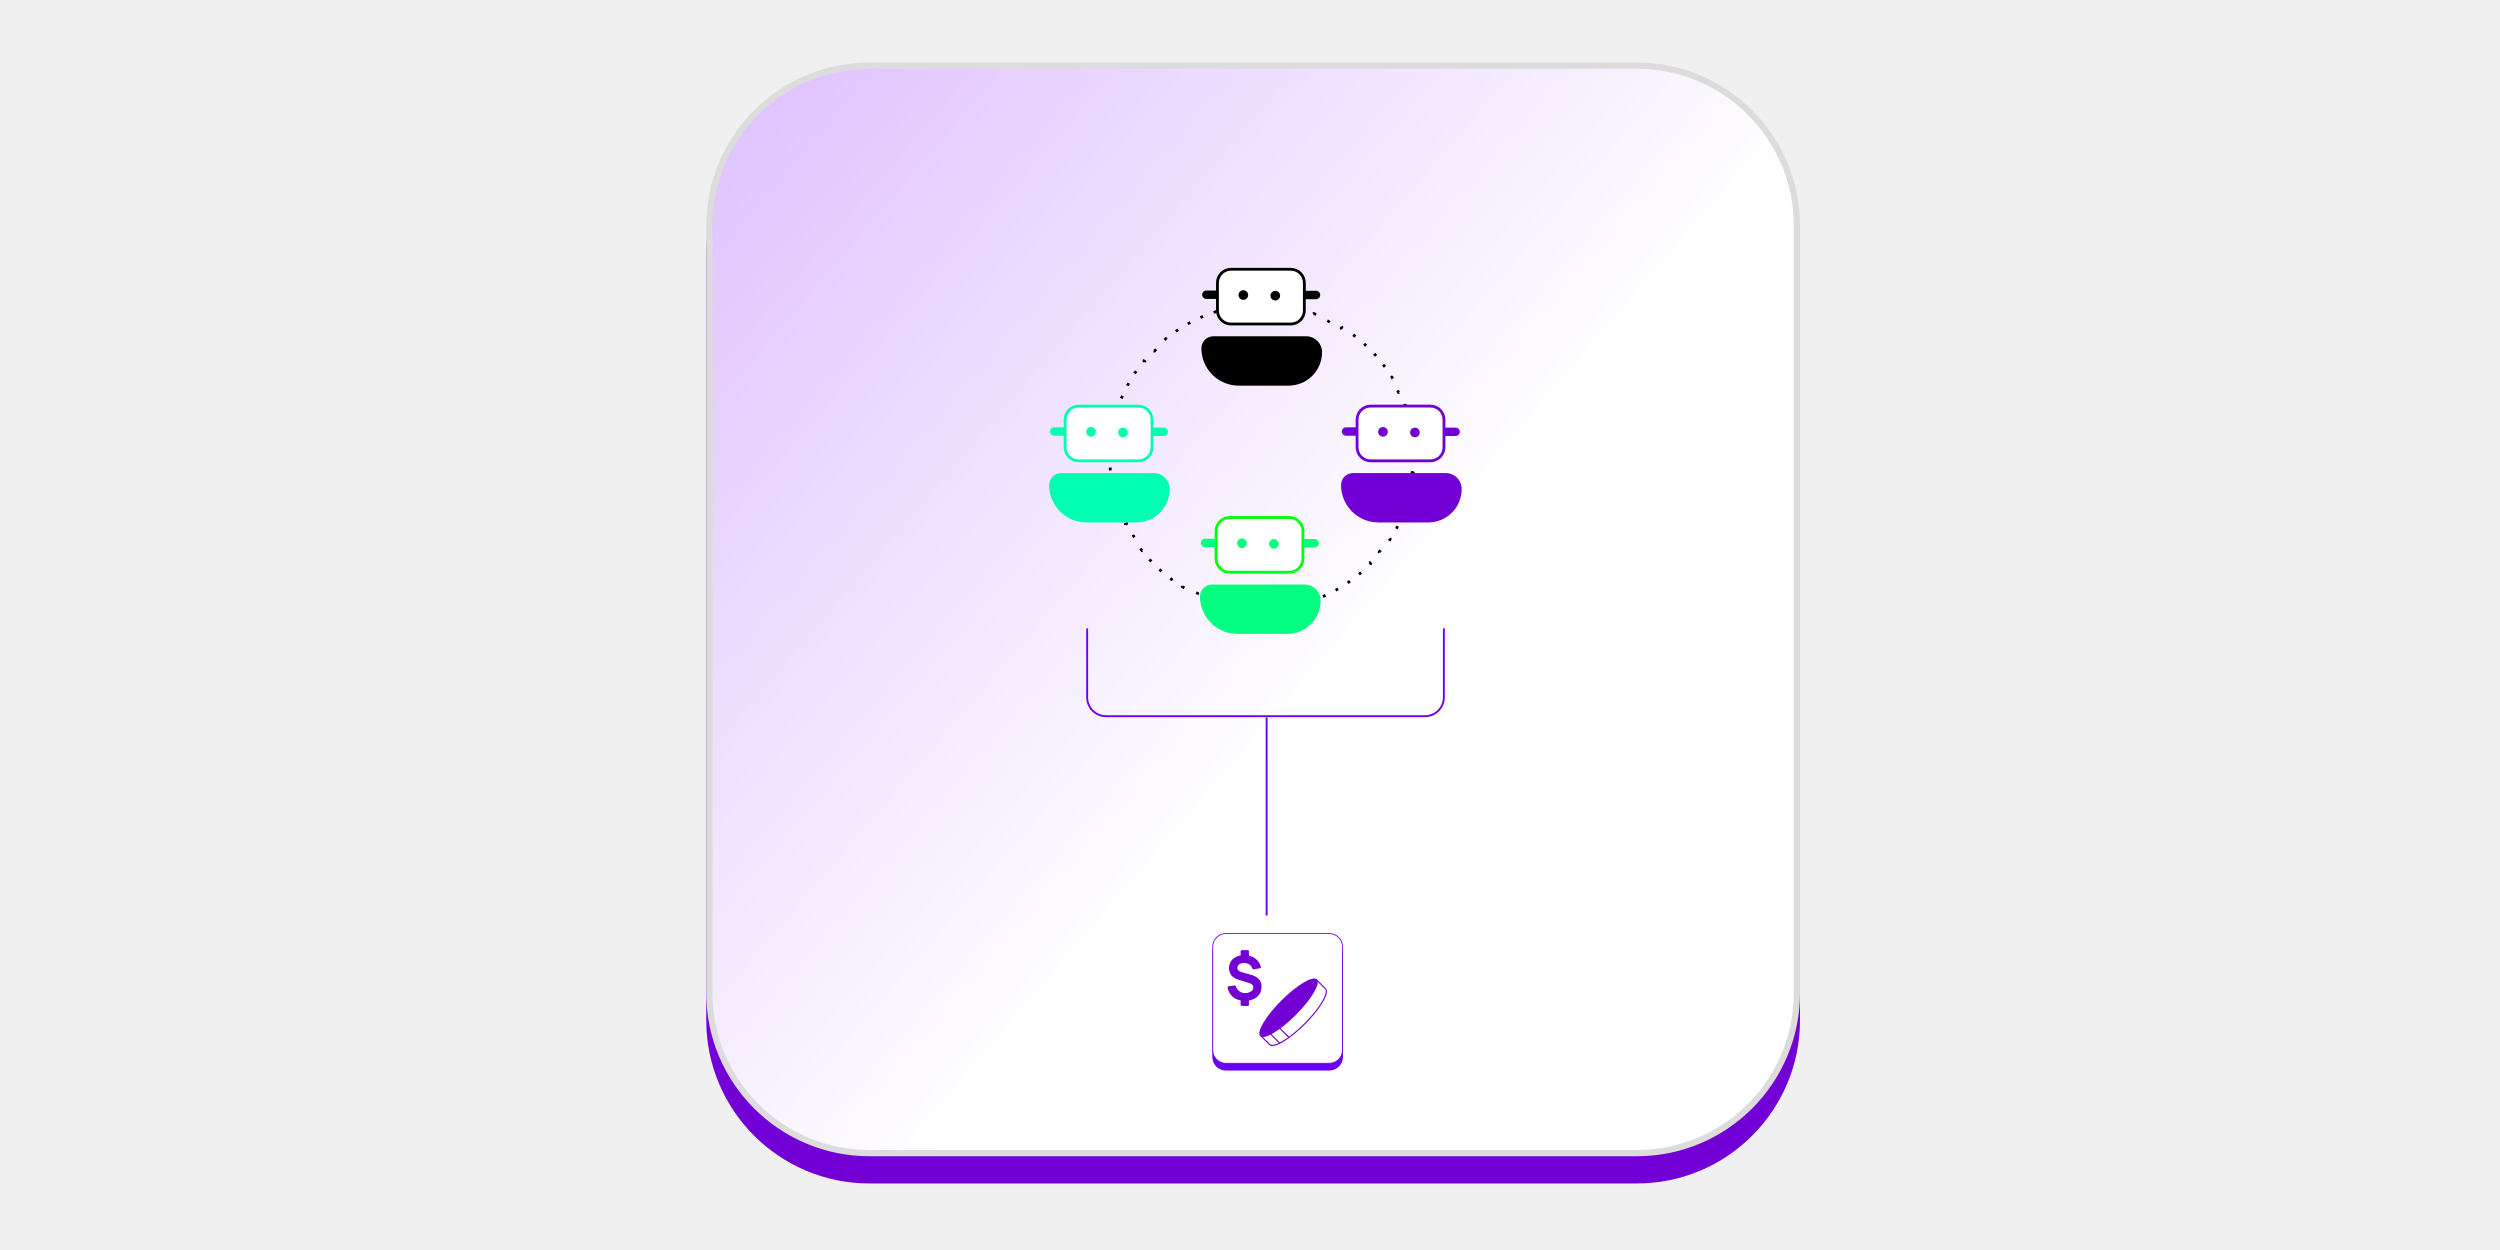
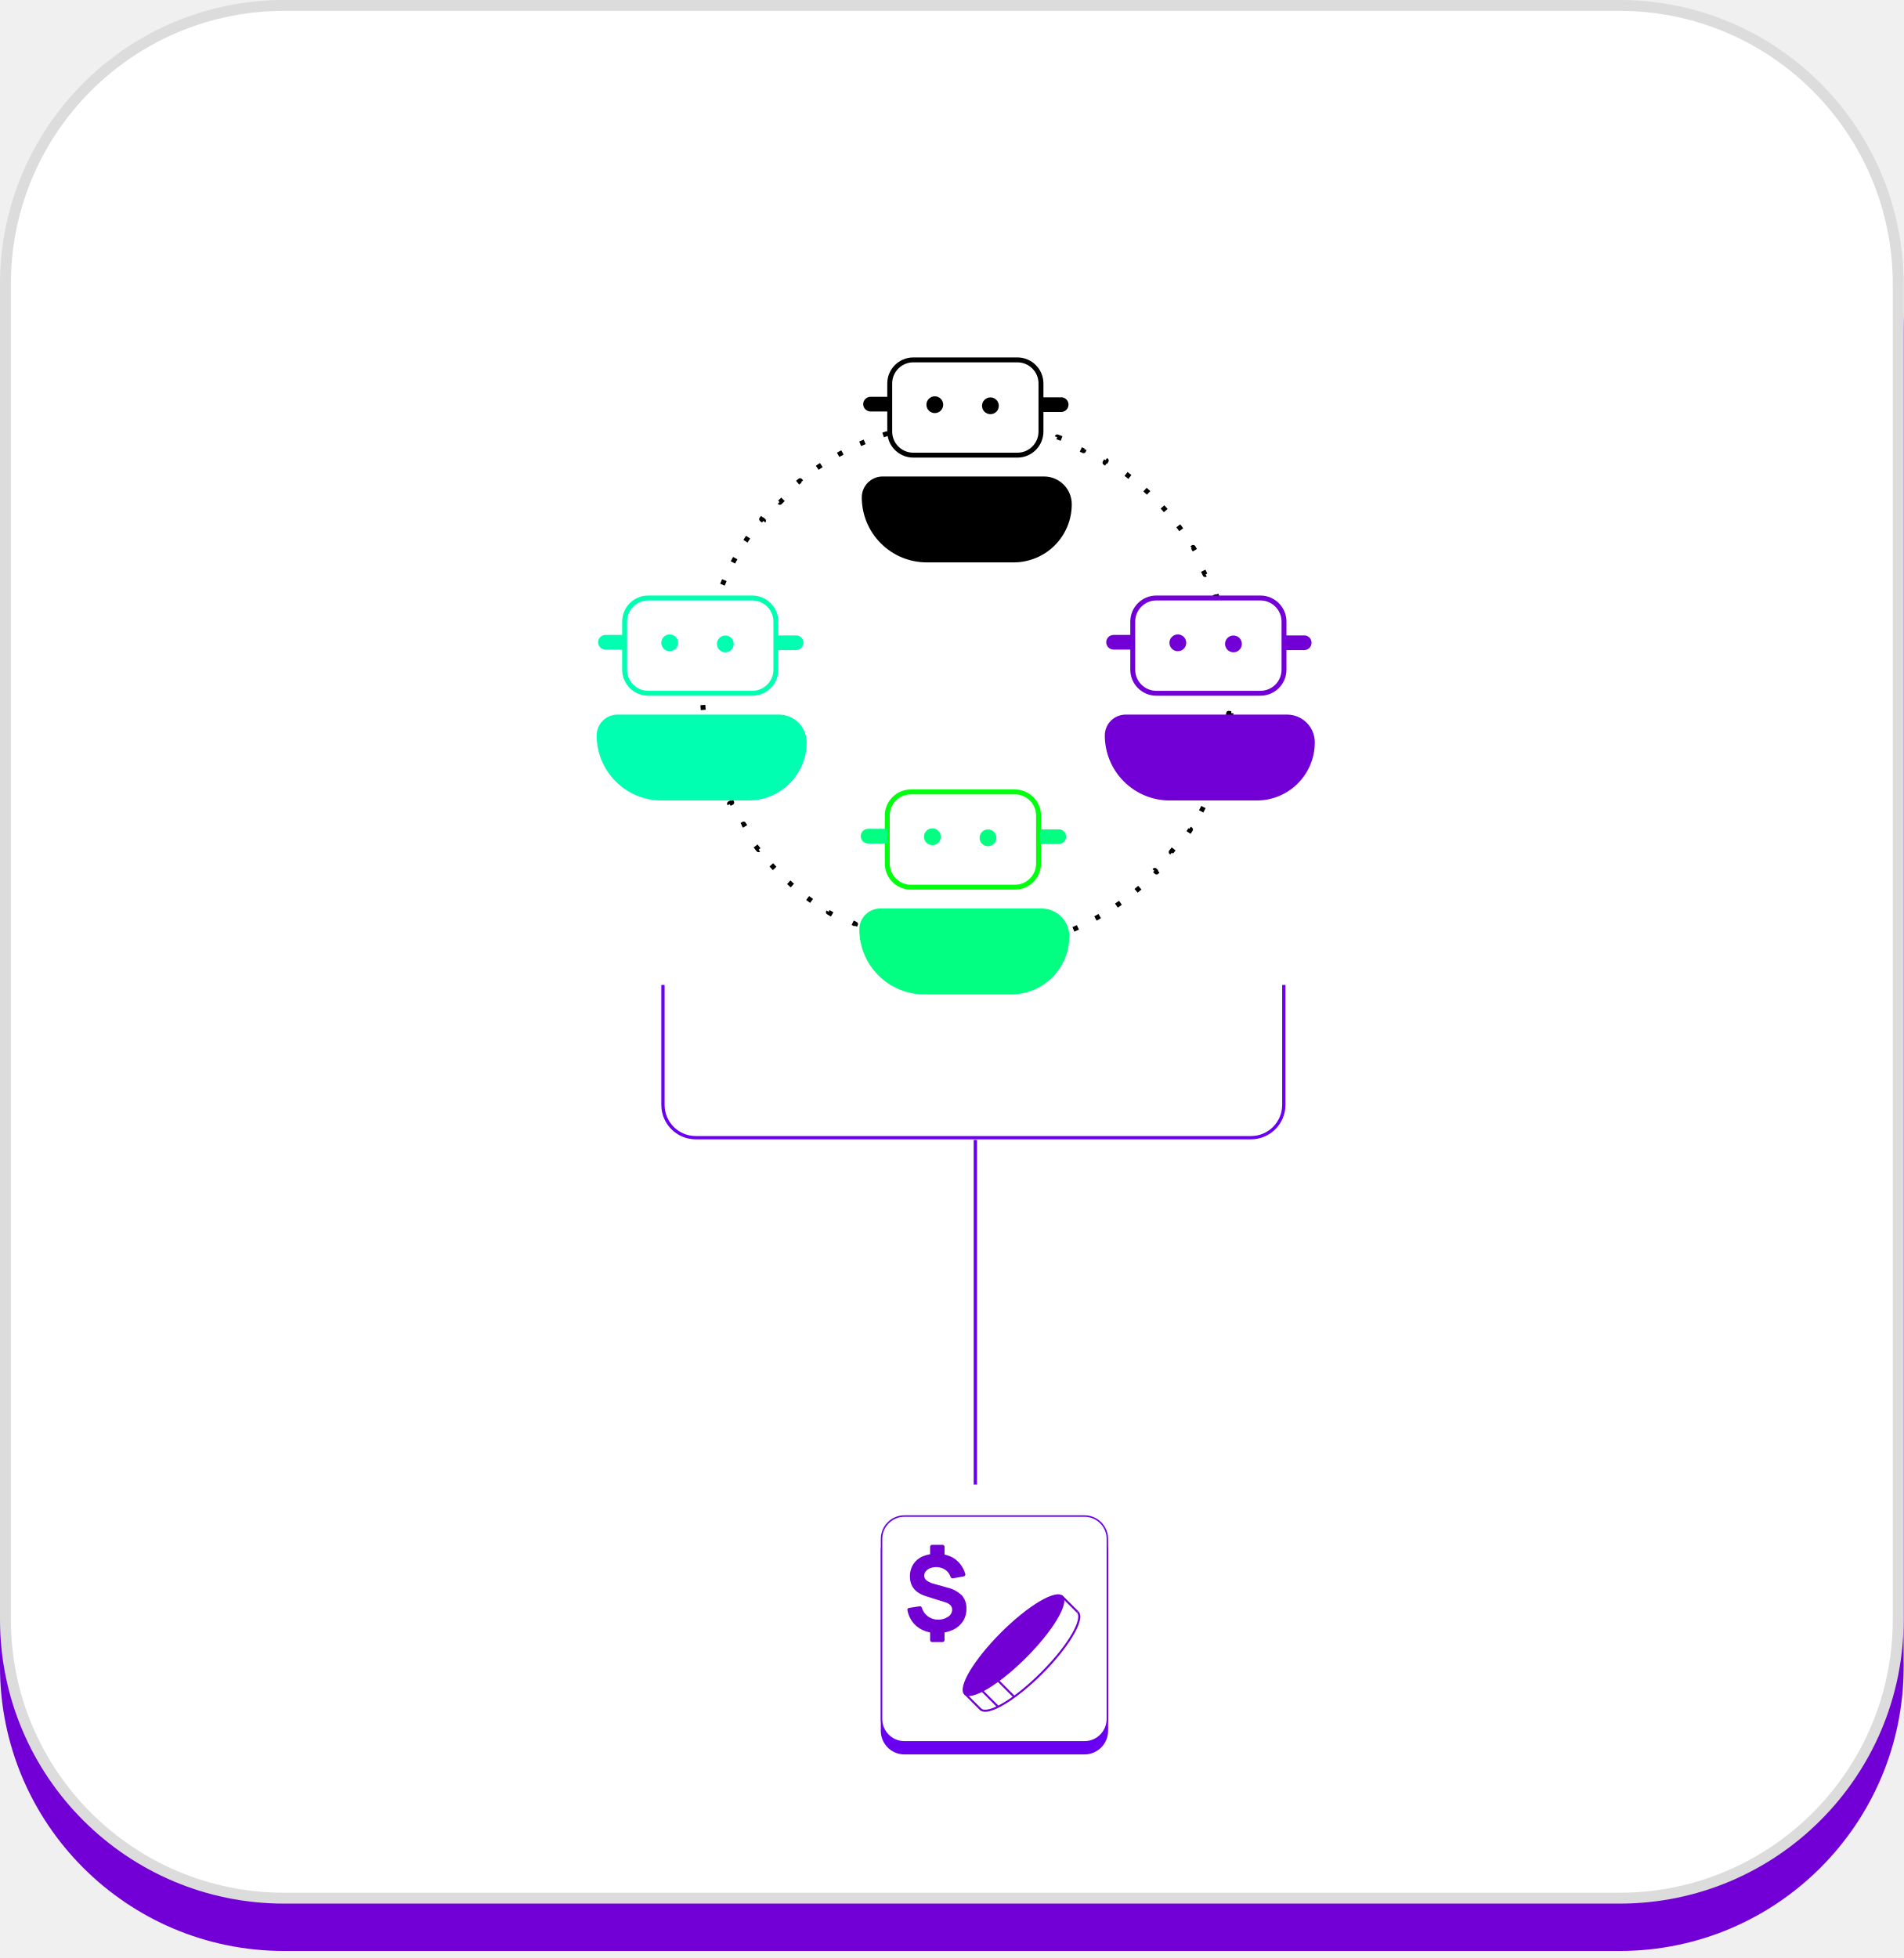
- <svg xmlns="http://www.w3.org/2000/svg" width="400" height="200" viewBox="0 0 400 200" fill="none">
+ <svg xmlns="http://www.w3.org/2000/svg" width="175" height="180" viewBox="0 0 175 180" fill="none">
  <g clip-path="url(#clip0_440_541)">
-     <rect x="113" y="14.353" width="175" height="175" rx="26.119" fill="#7200D6" />
-     <rect x="113.5" y="10.5" width="174" height="174" rx="25.619" fill="url(#paint0_linear_440_541)" stroke="#DCDCDC" />
-     <path d="M226.17 70.595C226.246 71.344 226.289 72.102 226.296 72.869L226.07 72.871C226.071 72.947 226.071 73.022 226.071 73.098C226.071 73.174 226.071 73.249 226.07 73.325L226.296 73.327C226.289 74.094 226.246 74.852 226.17 75.601L225.945 75.578C225.93 75.728 225.913 75.878 225.895 76.028L226.119 76.055C226.027 76.815 225.9 77.564 225.74 78.301L225.52 78.253C225.488 78.4 225.454 78.547 225.419 78.693L225.639 78.745C225.463 79.489 225.252 80.219 225.009 80.935L224.796 80.862C224.747 81.005 224.698 81.147 224.647 81.288L224.859 81.364C224.6 82.082 224.309 82.784 223.986 83.469L223.782 83.373C223.718 83.509 223.653 83.645 223.586 83.779L223.788 83.879C223.451 84.562 223.082 85.227 222.685 85.872L222.493 85.754C222.413 85.882 222.333 86.009 222.252 86.136L222.442 86.258C222.03 86.898 221.59 87.518 221.122 88.115L220.944 87.976C220.851 88.094 220.757 88.212 220.663 88.329L220.838 88.471C220.358 89.061 219.851 89.627 219.319 90.169L219.158 90.011C219.052 90.118 218.946 90.225 218.839 90.33L218.997 90.491C218.455 91.023 217.888 91.53 217.298 92.01L217.156 91.835C217.039 91.93 216.922 92.024 216.803 92.117L216.942 92.294C216.345 92.762 215.726 93.203 215.086 93.614L214.964 93.424C214.837 93.506 214.709 93.586 214.581 93.665L214.7 93.857C214.055 94.255 213.39 94.623 212.707 94.961L212.607 94.758C212.472 94.825 212.337 94.891 212.2 94.955L212.296 95.159C211.612 95.481 210.91 95.773 210.192 96.032L210.115 95.819C209.974 95.87 209.832 95.92 209.69 95.968L209.762 96.182C209.047 96.425 208.316 96.635 207.573 96.812L207.521 96.592C207.375 96.627 207.228 96.66 207.08 96.692L207.128 96.913C206.392 97.073 205.642 97.2 204.882 97.292L204.855 97.068C204.706 97.086 204.556 97.103 204.405 97.118L204.428 97.342C203.68 97.419 202.921 97.461 202.154 97.468L202.152 97.243C202.077 97.243 202.001 97.244 201.925 97.244C201.85 97.244 201.774 97.243 201.698 97.243L201.696 97.468C200.93 97.461 200.171 97.419 199.423 97.342L199.446 97.118C199.295 97.103 199.145 97.086 198.995 97.068L198.968 97.292C198.208 97.2 197.459 97.073 196.722 96.913L196.77 96.692C196.623 96.66 196.476 96.627 196.33 96.592L196.278 96.812C195.534 96.635 194.804 96.425 194.089 96.182L194.161 95.968C194.019 95.92 193.877 95.87 193.735 95.819L193.659 96.032C192.941 95.773 192.239 95.481 191.554 95.159L191.65 94.955C191.514 94.891 191.379 94.825 191.244 94.758L191.144 94.961C190.461 94.623 189.796 94.255 189.151 93.857L189.269 93.665C189.141 93.586 189.014 93.506 188.887 93.424L188.765 93.614C188.125 93.203 187.506 92.762 186.908 92.294L187.048 92.117C186.929 92.024 186.811 91.93 186.695 91.835L186.552 92.01C185.963 91.53 185.396 91.023 184.854 90.492L185.012 90.33C184.905 90.225 184.798 90.118 184.693 90.011L184.532 90.169C184 89.627 183.493 89.061 183.013 88.471L183.188 88.329C183.093 88.212 182.999 88.094 182.906 87.976L182.729 88.115C182.261 87.518 181.82 86.898 181.409 86.258L181.599 86.136C181.517 86.009 181.437 85.882 181.358 85.754L181.166 85.872C180.768 85.227 180.4 84.562 180.062 83.879L180.265 83.779C180.198 83.645 180.133 83.509 180.069 83.373L179.864 83.469C179.542 82.784 179.25 82.082 178.992 81.364L179.204 81.288C179.153 81.147 179.103 81.005 179.055 80.862L178.841 80.935C178.599 80.219 178.388 79.489 178.212 78.745L178.431 78.693C178.397 78.547 178.363 78.4 178.331 78.253L178.111 78.301C177.95 77.564 177.823 76.815 177.732 76.055L177.956 76.028C177.937 75.878 177.921 75.728 177.905 75.578L177.681 75.601C177.605 74.852 177.562 74.094 177.555 73.327L177.781 73.325C177.78 73.249 177.78 73.174 177.78 73.098C177.78 73.022 177.78 72.947 177.781 72.871L177.555 72.869C177.562 72.102 177.605 71.344 177.681 70.595L177.905 70.618C177.921 70.468 177.937 70.318 177.956 70.168L177.732 70.141C177.823 69.381 177.95 68.632 178.111 67.895L178.331 67.943C178.363 67.796 178.397 67.649 178.431 67.502L178.212 67.45C178.388 66.707 178.599 65.977 178.841 65.261L179.055 65.334C179.103 65.191 179.153 65.049 179.204 64.908L178.992 64.831C179.25 64.114 179.542 63.411 179.864 62.727L180.069 62.823C180.133 62.687 180.198 62.551 180.265 62.416L180.062 62.316C180.4 61.633 180.768 60.968 181.166 60.324L181.358 60.442C181.437 60.314 181.517 60.186 181.599 60.06L181.409 59.938C181.82 59.298 182.261 58.678 182.729 58.081L182.906 58.22C182.999 58.102 183.093 57.984 183.188 57.867L183.013 57.725C183.493 57.135 184 56.569 184.532 56.027L184.693 56.185C184.798 56.077 184.905 55.971 185.012 55.865L184.854 55.704C185.396 55.172 185.963 54.666 186.552 54.186L186.695 54.361C186.811 54.266 186.929 54.172 187.048 54.079L186.908 53.901C187.506 53.434 188.125 52.993 188.765 52.581L188.887 52.771C189.014 52.69 189.141 52.61 189.269 52.531L189.151 52.339C189.796 51.941 190.461 51.572 191.144 51.235L191.244 51.437C191.379 51.371 191.514 51.305 191.65 51.241L191.554 51.037C192.239 50.714 192.941 50.423 193.659 50.164L193.735 50.377C193.877 50.325 194.019 50.276 194.161 50.227L194.089 50.014C194.804 49.771 195.534 49.56 196.278 49.384L196.33 49.604C196.476 49.569 196.623 49.536 196.77 49.504L196.722 49.283C197.459 49.123 198.208 48.996 198.968 48.904L198.996 49.128C199.145 49.11 199.295 49.093 199.446 49.078L199.423 48.853C200.171 48.777 200.93 48.735 201.696 48.727L201.698 48.953C201.774 48.952 201.85 48.952 201.925 48.952C202.001 48.952 202.077 48.953 202.152 48.953L202.154 48.727C202.921 48.735 203.68 48.777 204.428 48.853L204.405 49.078C204.556 49.093 204.706 49.11 204.855 49.128L204.882 48.904C205.642 48.996 206.392 49.123 207.128 49.283L207.08 49.504C207.228 49.536 207.375 49.569 207.521 49.604L207.573 49.384C208.316 49.56 209.047 49.771 209.762 50.014L209.69 50.227C209.832 50.276 209.974 50.325 210.115 50.377L210.192 50.164C210.91 50.423 211.612 50.714 212.296 51.037L212.2 51.241C212.337 51.305 212.472 51.371 212.607 51.437L212.707 51.235C213.39 51.572 214.055 51.941 214.7 52.339L214.581 52.531C214.709 52.61 214.837 52.69 214.964 52.771L215.086 52.581C215.726 52.993 216.345 53.434 216.942 53.901L216.803 54.079C216.922 54.172 217.039 54.266 217.156 54.361L217.298 54.186C217.888 54.666 218.455 55.172 218.997 55.704L218.839 55.865C218.946 55.971 219.052 56.077 219.158 56.185L219.319 56.027C219.851 56.569 220.358 57.135 220.838 57.725L220.663 57.867C220.757 57.984 220.851 58.102 220.944 58.22L221.122 58.081C221.59 58.678 222.03 59.298 222.442 59.938L222.252 60.06C222.333 60.186 222.413 60.314 222.493 60.442L222.685 60.324C223.082 60.968 223.451 61.633 223.788 62.316L223.586 62.416C223.653 62.551 223.718 62.687 223.782 62.823L223.986 62.727C224.309 63.411 224.6 64.114 224.859 64.831L224.647 64.908C224.698 65.049 224.747 65.191 224.796 65.334L225.009 65.261C225.252 65.977 225.463 66.707 225.639 67.45L225.419 67.502C225.454 67.649 225.488 67.796 225.52 67.943L225.74 67.895C225.9 68.632 226.027 69.381 226.119 70.141L225.895 70.168C225.913 70.318 225.93 70.468 225.945 70.618L226.17 70.595Z" stroke="black" stroke-width="0.451" stroke-linejoin="round" stroke-dasharray="0.45 2.26" />
-     <path d="M196.961 43.085L206.526 43.085C207.724 43.085 208.696 44.056 208.696 45.254L208.696 49.673C208.696 50.871 207.724 51.843 206.526 51.843L196.961 51.843C195.763 51.843 194.791 50.871 194.791 49.673L194.791 45.254C194.791 44.056 195.763 43.085 196.961 43.085Z" fill="white" stroke="black" stroke-width="0.451" stroke-miterlimit="10" />
-     <path d="M204.048 48.077C203.622 48.077 203.277 47.732 203.277 47.305C203.277 46.879 203.622 46.534 204.048 46.534C204.475 46.534 204.82 46.879 204.82 47.305C204.82 47.732 204.475 48.077 204.048 48.077Z" fill="black" />
-     <path d="M198.936 47.977C198.509 47.977 198.164 47.631 198.164 47.205C198.164 46.779 198.509 46.433 198.936 46.433C199.362 46.433 199.707 46.779 199.707 47.205C199.707 47.631 199.362 47.977 198.936 47.977Z" fill="black" />
-     <path d="M210.551 46.527L208.789 46.527L208.789 47.874L210.551 47.874C210.73 47.874 210.902 47.803 211.029 47.676C211.156 47.549 211.228 47.377 211.228 47.197C211.228 47.018 211.156 46.846 211.029 46.719C210.902 46.592 210.73 46.52 210.551 46.52L210.551 46.527Z" fill="black" />
-     <path d="M193.029 47.827L194.791 47.827L194.791 46.48L193.029 46.48C192.85 46.48 192.678 46.551 192.551 46.678C192.424 46.805 192.352 46.977 192.352 47.157C192.354 47.335 192.426 47.506 192.553 47.631C192.68 47.757 192.851 47.827 193.029 47.827Z" fill="black" />
-     <path d="M208.976 53.803L194.14 53.803C193.632 53.803 193.144 54.006 192.784 54.365C192.424 54.725 192.222 55.213 192.222 55.722C192.222 57.308 192.852 58.829 193.974 59.95C195.095 61.072 196.616 61.702 198.202 61.702L206.183 61.702C206.885 61.702 207.581 61.563 208.229 61.294C208.878 61.025 209.468 60.631 209.964 60.134C210.46 59.637 210.854 59.047 211.122 58.397C211.39 57.748 211.527 57.053 211.526 56.35C211.525 55.674 211.256 55.027 210.778 54.549C210.3 54.072 209.652 53.803 208.976 53.803Z" fill="black" />
-     <path d="M172.589 64.974L182.154 64.974C183.352 64.974 184.324 65.945 184.324 67.144L184.324 71.562C184.324 72.76 183.352 73.732 182.154 73.732L172.589 73.732C171.391 73.732 170.42 72.76 170.42 71.562L170.42 67.144C170.42 65.945 171.391 64.974 172.589 64.974Z" fill="white" stroke="#00FFB1" stroke-width="0.451" stroke-miterlimit="10" />
-     <path d="M179.676 69.966C179.25 69.966 178.905 69.621 178.905 69.195C178.905 68.768 179.25 68.423 179.676 68.423C180.103 68.423 180.448 68.768 180.448 69.195C180.448 69.621 180.103 69.966 179.676 69.966Z" fill="#00FFB1" />
-     <path d="M174.564 69.866C174.138 69.866 173.792 69.521 173.792 69.094C173.792 68.668 174.138 68.323 174.564 68.323C174.99 68.323 175.336 68.668 175.336 69.094C175.336 69.521 174.99 69.866 174.564 69.866Z" fill="#00FFB1" />
-     <path d="M186.179 68.416L184.418 68.416L184.418 69.764L186.179 69.764C186.358 69.764 186.531 69.692 186.658 69.565C186.785 69.438 186.856 69.266 186.856 69.087C186.856 68.907 186.785 68.735 186.658 68.608C186.531 68.481 186.358 68.41 186.179 68.41L186.179 68.416Z" fill="#00FFB1" />
-     <path d="M168.657 69.716L170.419 69.716L170.419 68.369L168.657 68.369C168.478 68.369 168.306 68.44 168.179 68.567C168.052 68.694 167.98 68.867 167.98 69.046C167.982 69.224 168.054 69.395 168.181 69.52C168.308 69.646 168.479 69.716 168.657 69.716Z" fill="#00FFB1" />
-     <path d="M184.605 75.693L169.769 75.693C169.26 75.693 168.772 75.895 168.412 76.254C168.053 76.614 167.851 77.102 167.851 77.611C167.851 79.197 168.481 80.718 169.602 81.839C170.723 82.961 172.245 83.591 173.831 83.591L181.811 83.591C182.513 83.591 183.209 83.452 183.858 83.183C184.507 82.914 185.096 82.52 185.592 82.023C186.089 81.526 186.482 80.936 186.75 80.287C187.018 79.637 187.156 78.942 187.155 78.239C187.154 77.564 186.885 76.916 186.407 76.438C185.928 75.961 185.28 75.693 184.605 75.693Z" fill="#00FFB1" />
-     <path d="M196.735 82.801L206.3 82.801C207.498 82.801 208.47 83.772 208.47 84.971L208.47 89.389C208.47 90.587 207.498 91.559 206.3 91.559L196.735 91.559C195.537 91.559 194.566 90.587 194.566 89.389L194.566 84.971C194.566 83.772 195.537 82.801 196.735 82.801Z" fill="white" stroke="#03FF0F" stroke-width="0.451" stroke-miterlimit="10" />
-     <path d="M203.822 87.793C203.396 87.793 203.051 87.448 203.051 87.022C203.051 86.595 203.396 86.25 203.822 86.25C204.249 86.25 204.594 86.595 204.594 87.022C204.594 87.448 204.249 87.793 203.822 87.793Z" fill="#03FF81" />
-     <path d="M198.71 87.693C198.283 87.693 197.938 87.348 197.938 86.921C197.938 86.495 198.283 86.15 198.71 86.15C199.136 86.15 199.481 86.495 199.481 86.921C199.481 87.348 199.136 87.693 198.71 87.693Z" fill="#03FF81" />
-     <path d="M210.325 86.243L208.563 86.243L208.563 87.591L210.325 87.591C210.504 87.591 210.676 87.519 210.803 87.392C210.93 87.265 211.002 87.093 211.002 86.913C211.002 86.734 210.93 86.562 210.803 86.435C210.676 86.308 210.504 86.237 210.325 86.237L210.325 86.243Z" fill="#03FF81" />
-     <path d="M192.804 87.543L194.565 87.543L194.565 86.196L192.804 86.196C192.624 86.196 192.452 86.267 192.325 86.394C192.198 86.521 192.127 86.693 192.127 86.873C192.128 87.051 192.2 87.222 192.327 87.347C192.454 87.473 192.625 87.543 192.804 87.543Z" fill="#03FF81" />
-     <path d="M208.75 93.52L193.914 93.52C193.406 93.52 192.918 93.722 192.558 94.082C192.198 94.441 191.996 94.929 191.996 95.438C191.996 97.024 192.626 98.545 193.748 99.666C194.869 100.788 196.39 101.418 197.976 101.418L205.957 101.418C206.659 101.418 207.355 101.279 208.004 101.01C208.652 100.741 209.242 100.347 209.738 99.85C210.234 99.353 210.628 98.763 210.896 98.114C211.164 97.465 211.301 96.769 211.3 96.066C211.3 95.391 211.03 94.743 210.552 94.265C210.074 93.788 209.426 93.52 208.75 93.52Z" fill="#03FF81" />
-     <path d="M219.302 64.974L228.866 64.974C230.065 64.974 231.036 65.945 231.036 67.144L231.036 71.562C231.036 72.76 230.065 73.732 228.866 73.732L219.302 73.732C218.103 73.732 217.132 72.76 217.132 71.562L217.132 67.144C217.132 65.945 218.103 64.974 219.302 64.974Z" fill="white" stroke="#7200D6" stroke-width="0.451" stroke-miterlimit="10" />
-     <path d="M226.389 69.966C225.962 69.966 225.617 69.621 225.617 69.195C225.617 68.768 225.962 68.423 226.389 68.423C226.815 68.423 227.16 68.768 227.16 69.195C227.16 69.621 226.815 69.966 226.389 69.966Z" fill="#7200D6" />
-     <path d="M221.276 69.866C220.85 69.866 220.504 69.521 220.504 69.094C220.504 68.668 220.85 68.323 221.276 68.323C221.702 68.323 222.048 68.668 222.048 69.094C222.048 69.521 221.702 69.866 221.276 69.866Z" fill="#7200D6" />
-     <path d="M232.891 68.416L231.13 68.416L231.13 69.764L232.891 69.764C233.071 69.764 233.243 69.692 233.37 69.565C233.497 69.438 233.568 69.266 233.568 69.087C233.568 68.907 233.497 68.735 233.37 68.608C233.243 68.481 233.071 68.41 232.891 68.41L232.891 68.416Z" fill="#7200D6" />
-     <path d="M215.37 69.716L217.131 69.716L217.131 68.369L215.37 68.369C215.19 68.369 215.018 68.44 214.891 68.567C214.764 68.694 214.693 68.867 214.693 69.046C214.694 69.224 214.767 69.395 214.893 69.52C215.02 69.646 215.191 69.716 215.37 69.716Z" fill="#7200D6" />
-     <path d="M231.317 75.693L216.481 75.693C215.972 75.693 215.484 75.895 215.125 76.254C214.765 76.614 214.563 77.102 214.563 77.611C214.563 79.197 215.193 80.718 216.314 81.839C217.436 82.961 218.957 83.591 220.543 83.591L228.523 83.591C229.226 83.591 229.921 83.452 230.57 83.183C231.219 82.914 231.808 82.52 232.305 82.023C232.801 81.526 233.194 80.936 233.462 80.287C233.73 79.637 233.868 78.942 233.867 78.239C233.866 77.564 233.597 76.916 233.119 76.438C232.641 75.961 231.993 75.693 231.317 75.693Z" fill="#7200D6" />
-     <path d="M173.945 100.547V111.57C173.945 113.237 175.297 114.589 176.965 114.589H228C229.667 114.589 231.019 113.237 231.019 111.57V100.547" stroke="#6900F2" stroke-width="0.302" />
-     <line x1="202.662" y1="114.802" x2="202.662" y2="146.478" stroke="#6900F2" stroke-width="0.302" />
-     <rect x="193.97" y="150.389" width="20.895" height="20.896" rx="2.171" fill="#6900F2" />
-     <rect x="194.038" y="149.371" width="20.76" height="20.76" rx="2.103" fill="white" stroke="#6900F2" stroke-width="0.136" />
-     <path d="M199.177 160.126C198.71 160.139 198.247 160.046 197.82 159.855C197.436 159.677 197.104 159.404 196.854 159.062C196.634 158.751 196.484 158.395 196.415 158.02C196.411 157.997 196.412 157.974 196.417 157.951C196.422 157.928 196.432 157.907 196.445 157.888C196.459 157.869 196.476 157.853 196.496 157.841C196.516 157.828 196.538 157.82 196.561 157.817L197.544 157.665C197.586 157.658 197.629 157.668 197.665 157.691C197.701 157.713 197.727 157.749 197.739 157.79C197.834 158.115 198.034 158.4 198.308 158.6C198.582 158.8 198.914 158.903 199.253 158.894C199.578 158.902 199.897 158.807 200.165 158.623C200.275 158.556 200.365 158.462 200.429 158.351C200.493 158.239 200.527 158.113 200.529 157.985C200.533 157.829 200.477 157.677 200.371 157.562C200.231 157.432 200.062 157.339 199.877 157.29L198.146 156.748C197.147 156.44 196.648 155.83 196.648 154.918C196.638 154.526 196.744 154.139 196.952 153.806C197.161 153.485 197.461 153.232 197.812 153.079C198.63 152.745 199.545 152.745 200.363 153.079C200.715 153.234 201.025 153.472 201.264 153.773C201.478 154.048 201.639 154.36 201.739 154.693C201.746 154.717 201.748 154.742 201.745 154.766C201.742 154.791 201.734 154.814 201.721 154.835C201.709 154.856 201.691 154.874 201.671 154.888C201.651 154.902 201.628 154.911 201.603 154.916L200.586 155.098C200.544 155.103 200.501 155.094 200.465 155.071C200.429 155.048 200.403 155.013 200.39 154.973C200.343 154.83 200.271 154.696 200.179 154.577C200.055 154.42 199.897 154.294 199.717 154.207C199.342 154.034 198.914 154.016 198.526 154.156C198.367 154.215 198.225 154.313 198.113 154.441C198.015 154.555 197.962 154.7 197.961 154.851C197.961 154.935 197.98 155.019 198.017 155.094C198.054 155.17 198.109 155.236 198.176 155.288C198.378 155.438 198.609 155.544 198.854 155.6L200.092 155.95C200.595 156.065 201.058 156.315 201.43 156.674C201.716 157.012 201.863 157.445 201.842 157.887C201.854 158.303 201.738 158.713 201.511 159.062C201.278 159.405 200.954 159.676 200.575 159.844C200.136 160.041 199.658 160.138 199.177 160.126ZM198.504 153.008V152.194C198.504 152.147 198.523 152.102 198.556 152.069C198.589 152.036 198.634 152.018 198.681 152.018H199.652C199.699 152.018 199.744 152.036 199.777 152.069C199.81 152.102 199.829 152.147 199.829 152.194V153.008C199.829 153.031 199.824 153.054 199.815 153.075C199.806 153.096 199.793 153.116 199.777 153.132C199.76 153.148 199.741 153.161 199.719 153.169C199.698 153.178 199.675 153.182 199.652 153.182H198.681C198.658 153.182 198.635 153.178 198.613 153.169C198.592 153.161 198.572 153.148 198.556 153.132C198.54 153.116 198.527 153.096 198.518 153.075C198.509 153.054 198.504 153.031 198.504 153.008ZM198.504 160.78V159.966C198.505 159.92 198.524 159.875 198.557 159.843C198.59 159.81 198.634 159.792 198.681 159.792H199.652C199.698 159.792 199.743 159.81 199.776 159.843C199.809 159.875 199.828 159.92 199.829 159.966V160.78C199.828 160.826 199.809 160.871 199.776 160.903C199.743 160.936 199.698 160.954 199.652 160.954H198.681C198.634 160.954 198.59 160.936 198.557 160.903C198.524 160.871 198.505 160.826 198.504 160.78Z" fill="#7200D5" />
-     <path d="M207.325 162.398C209.827 159.896 211.338 157.35 210.7 156.712C210.061 156.073 207.515 157.584 205.013 160.086C202.511 162.588 201 165.134 201.639 165.773C202.277 166.411 204.823 164.9 207.325 162.398Z" fill="#7200D5" />
-     <path d="M208.821 163.88C206.593 166.107 203.832 167.954 203.067 167.19L203.2 167.057C203.726 167.583 206.057 166.378 208.689 163.746C211.321 161.114 212.527 158.783 212.001 158.256L212.133 158.124C212.897 158.889 211.051 161.649 208.823 163.877L208.821 163.88Z" fill="#7200D5" />
-     <path d="M201.776 165.635L201.643 165.768L203.102 167.226L203.234 167.094L201.776 165.635Z" fill="#7200D5" />
-     <path d="M210.671 156.667L210.538 156.799L211.997 158.258L212.13 158.126L210.671 156.667Z" fill="#7200D5" />
-     <path d="M203.348 165.366L203.216 165.499L204.675 166.957L204.807 166.825L203.348 165.366Z" fill="#7200D5" />
-     <path d="M204.847 164.47L204.715 164.603L206.174 166.062L206.306 165.929L204.847 164.47Z" fill="#7200D5" />
+     <rect y="4.353" width="175" height="175" rx="26.119" fill="#7200D6" />
+     <rect x="0.5" y="0.5" width="174" height="174" rx="25.619" fill="white" stroke="#DCDCDC" />
+     <path d="M113.17 60.595C113.246 61.344 113.289 62.102 113.296 62.869L113.07 62.871C113.071 62.947 113.071 63.022 113.071 63.098C113.071 63.174 113.071 63.249 113.07 63.325L113.296 63.327C113.289 64.094 113.246 64.852 113.17 65.601L112.945 65.578C112.93 65.728 112.913 65.878 112.895 66.028L113.119 66.055C113.027 66.815 112.9 67.564 112.74 68.301L112.52 68.253C112.488 68.4 112.454 68.547 112.419 68.693L112.639 68.745C112.463 69.489 112.252 70.219 112.009 70.935L111.796 70.862C111.747 71.005 111.698 71.147 111.647 71.288L111.859 71.364C111.6 72.082 111.309 72.784 110.986 73.469L110.782 73.373C110.718 73.509 110.653 73.645 110.586 73.779L110.788 73.879C110.451 74.562 110.082 75.227 109.685 75.872L109.493 75.754C109.413 75.882 109.333 76.009 109.252 76.136L109.442 76.258C109.03 76.898 108.59 77.518 108.122 78.115L107.944 77.976C107.851 78.094 107.757 78.212 107.663 78.329L107.838 78.471C107.358 79.061 106.851 79.627 106.319 80.169L106.158 80.011C106.052 80.118 105.946 80.225 105.839 80.33L105.997 80.491C105.455 81.023 104.888 81.53 104.298 82.01L104.156 81.835C104.039 81.93 103.922 82.024 103.803 82.117L103.942 82.294C103.345 82.762 102.726 83.203 102.086 83.614L101.964 83.424C101.837 83.506 101.709 83.586 101.581 83.665L101.7 83.857C101.055 84.255 100.39 84.623 99.707 84.961L99.607 84.758C99.472 84.825 99.337 84.891 99.2 84.955L99.296 85.159C98.612 85.481 97.91 85.773 97.192 86.032L97.115 85.819C96.974 85.87 96.832 85.92 96.69 85.968L96.762 86.182C96.047 86.425 95.316 86.635 94.573 86.812L94.521 86.592C94.374 86.627 94.228 86.66 94.08 86.692L94.128 86.913C93.391 87.073 92.642 87.2 91.882 87.292L91.855 87.068C91.706 87.086 91.556 87.103 91.405 87.118L91.428 87.342C90.68 87.419 89.921 87.461 89.154 87.468L89.152 87.243C89.077 87.243 89.001 87.244 88.925 87.244C88.85 87.244 88.774 87.243 88.698 87.243L88.696 87.468C87.93 87.461 87.171 87.419 86.423 87.342L86.445 87.118C86.295 87.103 86.145 87.086 85.996 87.068L85.968 87.292C85.208 87.2 84.459 87.073 83.722 86.913L83.77 86.692C83.623 86.66 83.476 86.627 83.33 86.592L83.278 86.812C82.534 86.635 81.804 86.425 81.089 86.182L81.161 85.968C81.019 85.92 80.877 85.87 80.735 85.819L80.659 86.032C79.941 85.773 79.239 85.481 78.554 85.159L78.65 84.955C78.514 84.891 78.379 84.825 78.244 84.758L78.144 84.961C77.461 84.623 76.796 84.255 76.151 83.857L76.269 83.665C76.141 83.586 76.014 83.506 75.887 83.424L75.765 83.614C75.125 83.203 74.505 82.762 73.908 82.294L74.047 82.117C73.929 82.024 73.811 81.93 73.695 81.835L73.552 82.01C72.963 81.53 72.396 81.023 71.854 80.491L72.012 80.33C71.905 80.225 71.798 80.118 71.693 80.011L71.532 80.169C71 79.627 70.493 79.061 70.013 78.471L70.188 78.329C70.093 78.212 69.999 78.094 69.906 77.976L69.729 78.115C69.261 77.518 68.82 76.898 68.409 76.258L68.599 76.136C68.517 76.009 68.437 75.882 68.358 75.754L68.166 75.872C67.768 75.227 67.4 74.562 67.062 73.879L67.265 73.779C67.198 73.645 67.133 73.509 67.069 73.373L66.864 73.469C66.542 72.784 66.251 72.082 65.992 71.364L66.204 71.288C66.153 71.147 66.103 71.005 66.055 70.862L65.841 70.935C65.599 70.219 65.388 69.489 65.212 68.745L65.431 68.693C65.397 68.547 65.363 68.4 65.331 68.253L65.111 68.301C64.95 67.564 64.823 66.815 64.732 66.055L64.956 66.028C64.938 65.878 64.921 65.728 64.905 65.578L64.681 65.601C64.605 64.852 64.562 64.094 64.555 63.327L64.781 63.325C64.78 63.249 64.78 63.174 64.78 63.098C64.78 63.022 64.78 62.947 64.781 62.871L64.555 62.869C64.562 62.102 64.605 61.344 64.681 60.595L64.905 60.618C64.921 60.468 64.938 60.318 64.956 60.168L64.732 60.141C64.823 59.381 64.95 58.632 65.111 57.895L65.331 57.943C65.363 57.796 65.397 57.649 65.431 57.502L65.212 57.45C65.388 56.707 65.599 55.977 65.841 55.261L66.055 55.334C66.103 55.191 66.153 55.049 66.204 54.908L65.992 54.831C66.251 54.114 66.542 53.411 66.864 52.727L67.069 52.823C67.133 52.687 67.198 52.551 67.265 52.416L67.062 52.316C67.4 51.633 67.768 50.968 68.166 50.324L68.358 50.442C68.437 50.314 68.517 50.186 68.599 50.06L68.409 49.938C68.82 49.298 69.261 48.678 69.729 48.081L69.906 48.22C69.999 48.102 70.093 47.984 70.188 47.867L70.013 47.725C70.493 47.135 71 46.569 71.532 46.027L71.693 46.185C71.798 46.077 71.905 45.971 72.012 45.865L71.854 45.704C72.396 45.172 72.963 44.666 73.552 44.186L73.695 44.361C73.811 44.266 73.929 44.172 74.047 44.079L73.908 43.901C74.505 43.434 75.125 42.993 75.765 42.581L75.887 42.771C76.014 42.69 76.141 42.61 76.269 42.531L76.151 42.339C76.796 41.941 77.461 41.572 78.144 41.235L78.244 41.437C78.379 41.371 78.514 41.305 78.65 41.241L78.554 41.037C79.239 40.714 79.941 40.423 80.659 40.164L80.735 40.377C80.877 40.325 81.019 40.276 81.161 40.227L81.089 40.014C81.804 39.771 82.534 39.56 83.278 39.384L83.33 39.604C83.476 39.569 83.623 39.536 83.77 39.504L83.722 39.283C84.459 39.123 85.208 38.996 85.968 38.904L85.996 39.128C86.145 39.11 86.295 39.093 86.446 39.078L86.423 38.853C87.171 38.777 87.93 38.735 88.696 38.727L88.698 38.953C88.774 38.952 88.85 38.952 88.925 38.952C89.001 38.952 89.077 38.953 89.152 38.953L89.154 38.727C89.921 38.735 90.68 38.777 91.428 38.853L91.405 39.078C91.556 39.093 91.706 39.11 91.855 39.128L91.882 38.904C92.642 38.996 93.391 39.123 94.128 39.283L94.08 39.504C94.228 39.536 94.374 39.569 94.521 39.604L94.573 39.384C95.316 39.56 96.047 39.771 96.762 40.014L96.69 40.227C96.832 40.276 96.974 40.325 97.115 40.377L97.192 40.164C97.91 40.423 98.612 40.714 99.296 41.037L99.2 41.241C99.337 41.305 99.472 41.371 99.607 41.437L99.707 41.235C100.39 41.572 101.055 41.941 101.7 42.339L101.581 42.531C101.709 42.61 101.837 42.69 101.964 42.771L102.086 42.581C102.726 42.993 103.345 43.434 103.942 43.901L103.803 44.079C103.922 44.172 104.039 44.266 104.156 44.361L104.298 44.186C104.888 44.666 105.455 45.172 105.997 45.704L105.839 45.865C105.946 45.971 106.052 46.077 106.158 46.185L106.319 46.027C106.851 46.569 107.358 47.135 107.838 47.725L107.663 47.867C107.757 47.984 107.851 48.102 107.944 48.22L108.122 48.081C108.59 48.678 109.03 49.298 109.442 49.938L109.252 50.06C109.333 50.186 109.413 50.314 109.493 50.442L109.685 50.324C110.082 50.968 110.451 51.633 110.788 52.316L110.586 52.416C110.653 52.551 110.718 52.687 110.782 52.823L110.986 52.727C111.309 53.411 111.6 54.114 111.859 54.831L111.647 54.908C111.698 55.049 111.747 55.191 111.796 55.334L112.009 55.261C112.252 55.977 112.463 56.707 112.639 57.45L112.419 57.502C112.454 57.649 112.488 57.796 112.52 57.943L112.74 57.895C112.9 58.632 113.027 59.381 113.119 60.141L112.895 60.168C112.913 60.318 112.93 60.468 112.945 60.618L113.17 60.595Z" stroke="black" stroke-width="0.451" stroke-linejoin="round" stroke-dasharray="0.45 2.26" />
+     <path d="M83.961 33.085L93.526 33.085C94.724 33.085 95.695 34.056 95.695 35.254L95.695 39.673C95.695 40.871 94.724 41.843 93.526 41.843L83.961 41.843C82.763 41.843 81.791 40.871 81.791 39.673L81.791 35.254C81.791 34.056 82.763 33.085 83.961 33.085Z" fill="white" stroke="black" stroke-width="0.451" stroke-miterlimit="10" />
+     <path d="M91.048 38.077C90.622 38.077 90.276 37.732 90.276 37.305C90.276 36.879 90.622 36.534 91.048 36.534C91.475 36.534 91.82 36.879 91.82 37.305C91.82 37.732 91.475 38.077 91.048 38.077Z" fill="black" />
+     <path d="M85.936 37.977C85.509 37.977 85.164 37.631 85.164 37.205C85.164 36.779 85.509 36.433 85.936 36.433C86.362 36.433 86.707 36.779 86.707 37.205C86.707 37.631 86.362 37.977 85.936 37.977Z" fill="black" />
+     <path d="M97.551 36.527L95.789 36.527L95.789 37.874L97.551 37.874C97.73 37.874 97.902 37.803 98.029 37.676C98.156 37.549 98.228 37.377 98.228 37.197C98.228 37.018 98.156 36.846 98.029 36.719C97.902 36.592 97.73 36.52 97.551 36.52L97.551 36.527Z" fill="black" />
+     <path d="M80.029 37.827L81.791 37.827L81.791 36.48L80.029 36.48C79.85 36.48 79.678 36.551 79.551 36.678C79.424 36.805 79.353 36.977 79.353 37.157C79.354 37.335 79.426 37.506 79.553 37.631C79.68 37.757 79.851 37.827 80.029 37.827Z" fill="black" />
+     <path d="M95.976 43.803L81.14 43.803C80.632 43.803 80.144 44.006 79.784 44.365C79.424 44.725 79.222 45.213 79.222 45.722C79.222 47.308 79.852 48.829 80.974 49.95C82.095 51.072 83.616 51.702 85.202 51.702L93.183 51.702C93.885 51.702 94.581 51.563 95.229 51.294C95.878 51.025 96.468 50.631 96.964 50.134C97.46 49.637 97.854 49.047 98.122 48.397C98.39 47.748 98.527 47.053 98.526 46.35C98.525 45.674 98.256 45.027 97.778 44.549C97.3 44.072 96.652 43.803 95.976 43.803Z" fill="black" />
+     <path d="M59.59 54.974L69.154 54.974C70.352 54.974 71.324 55.945 71.324 57.144L71.324 61.562C71.324 62.76 70.352 63.732 69.154 63.732L59.59 63.732C58.391 63.732 57.42 62.76 57.42 61.562L57.42 57.144C57.42 55.945 58.391 54.974 59.59 54.974Z" fill="white" stroke="#00FFB1" stroke-width="0.451" stroke-miterlimit="10" />
+     <path d="M66.676 59.966C66.25 59.966 65.905 59.621 65.905 59.195C65.905 58.768 66.25 58.423 66.676 58.423C67.103 58.423 67.448 58.768 67.448 59.195C67.448 59.621 67.103 59.966 66.676 59.966Z" fill="#00FFB1" />
+     <path d="M61.564 59.866C61.138 59.866 60.792 59.521 60.792 59.094C60.792 58.668 61.138 58.323 61.564 58.323C61.99 58.323 62.336 58.668 62.336 59.094C62.336 59.521 61.99 59.866 61.564 59.866Z" fill="#00FFB1" />
+     <path d="M73.179 58.416L71.418 58.416L71.418 59.764L73.179 59.764C73.358 59.764 73.531 59.692 73.658 59.565C73.784 59.438 73.856 59.266 73.856 59.087C73.856 58.907 73.784 58.735 73.658 58.608C73.531 58.481 73.358 58.41 73.179 58.41L73.179 58.416Z" fill="#00FFB1" />
+     <path d="M55.657 59.716L57.419 59.716L57.419 58.369L55.657 58.369C55.478 58.369 55.306 58.44 55.179 58.567C55.052 58.694 54.98 58.867 54.98 59.046C54.982 59.224 55.054 59.395 55.181 59.52C55.308 59.646 55.479 59.716 55.657 59.716Z" fill="#00FFB1" />
+     <path d="M71.605 65.693L56.769 65.693C56.26 65.693 55.772 65.895 55.412 66.254C55.053 66.614 54.85 67.102 54.85 67.611C54.85 69.197 55.481 70.718 56.602 71.839C57.724 72.961 59.245 73.591 60.831 73.591L68.811 73.591C69.513 73.591 70.209 73.452 70.858 73.183C71.507 72.914 72.096 72.52 72.592 72.023C73.089 71.526 73.482 70.936 73.75 70.287C74.018 69.637 74.156 68.942 74.155 68.239C74.154 67.564 73.885 66.916 73.407 66.438C72.928 65.961 72.28 65.693 71.605 65.693Z" fill="#00FFB1" />
+     <path d="M83.735 72.801L93.3 72.801C94.498 72.801 95.47 73.772 95.47 74.971L95.47 79.389C95.47 80.587 94.498 81.559 93.3 81.559L83.735 81.559C82.537 81.559 81.566 80.587 81.566 79.389L81.566 74.971C81.566 73.772 82.537 72.801 83.735 72.801Z" fill="white" stroke="#03FF0F" stroke-width="0.451" stroke-miterlimit="10" />
+     <path d="M90.822 77.793C90.396 77.793 90.051 77.448 90.051 77.022C90.051 76.595 90.396 76.25 90.822 76.25C91.249 76.25 91.594 76.595 91.594 77.022C91.594 77.448 91.249 77.793 90.822 77.793Z" fill="#03FF81" />
+     <path d="M85.71 77.693C85.283 77.693 84.938 77.348 84.938 76.921C84.938 76.495 85.283 76.15 85.71 76.15C86.136 76.15 86.481 76.495 86.481 76.921C86.481 77.348 86.136 77.693 85.71 77.693Z" fill="#03FF81" />
+     <path d="M97.325 76.243L95.563 76.243L95.563 77.591L97.325 77.591C97.504 77.591 97.676 77.519 97.803 77.392C97.93 77.265 98.002 77.093 98.002 76.913C98.002 76.734 97.93 76.562 97.803 76.435C97.676 76.308 97.504 76.237 97.325 76.237L97.325 76.243Z" fill="#03FF81" />
+     <path d="M79.803 77.543L81.565 77.543L81.565 76.196L79.803 76.196C79.624 76.196 79.452 76.267 79.325 76.394C79.198 76.521 79.127 76.693 79.127 76.873C79.128 77.051 79.2 77.222 79.327 77.347C79.454 77.473 79.625 77.543 79.803 77.543Z" fill="#03FF81" />
+     <path d="M95.75 83.52L80.914 83.52C80.406 83.52 79.918 83.722 79.558 84.082C79.198 84.441 78.996 84.929 78.996 85.438C78.996 87.024 79.626 88.545 80.748 89.666C81.869 90.788 83.39 91.418 84.976 91.418L92.957 91.418C93.659 91.418 94.355 91.279 95.004 91.01C95.652 90.741 96.242 90.347 96.738 89.85C97.234 89.353 97.628 88.763 97.896 88.114C98.164 87.465 98.301 86.769 98.3 86.066C98.299 85.391 98.031 84.743 97.552 84.265C97.074 83.788 96.426 83.52 95.75 83.52Z" fill="#03FF81" />
+     <path d="M106.302 54.974L115.866 54.974C117.065 54.974 118.036 55.945 118.036 57.144L118.036 61.562C118.036 62.76 117.065 63.732 115.866 63.732L106.302 63.732C105.103 63.732 104.132 62.76 104.132 61.562L104.132 57.144C104.132 55.945 105.103 54.974 106.302 54.974Z" fill="white" stroke="#7200D6" stroke-width="0.451" stroke-miterlimit="10" />
+     <path d="M113.389 59.966C112.962 59.966 112.617 59.621 112.617 59.195C112.617 58.768 112.962 58.423 113.389 58.423C113.815 58.423 114.16 58.768 114.16 59.195C114.16 59.621 113.815 59.966 113.389 59.966Z" fill="#7200D6" />
+     <path d="M108.276 59.866C107.85 59.866 107.504 59.521 107.504 59.094C107.504 58.668 107.85 58.323 108.276 58.323C108.702 58.323 109.048 58.668 109.048 59.094C109.048 59.521 108.702 59.866 108.276 59.866Z" fill="#7200D6" />
+     <path d="M119.891 58.416L118.13 58.416L118.13 59.764L119.891 59.764C120.071 59.764 120.243 59.692 120.37 59.565C120.497 59.438 120.568 59.266 120.568 59.087C120.568 58.907 120.497 58.735 120.37 58.608C120.243 58.481 120.071 58.41 119.891 58.41L119.891 58.416Z" fill="#7200D6" />
+     <path d="M102.37 59.716L104.131 59.716L104.131 58.369L102.37 58.369C102.19 58.369 102.018 58.44 101.891 58.567C101.764 58.694 101.693 58.867 101.693 59.046C101.694 59.224 101.767 59.395 101.893 59.52C102.02 59.646 102.191 59.716 102.37 59.716Z" fill="#7200D6" />
+     <path d="M118.317 65.693L103.481 65.693C102.972 65.693 102.484 65.895 102.125 66.254C101.765 66.614 101.563 67.102 101.563 67.611C101.563 69.197 102.193 70.718 103.314 71.839C104.436 72.961 105.957 73.591 107.543 73.591L115.523 73.591C116.226 73.591 116.921 73.452 117.57 73.183C118.219 72.914 118.808 72.52 119.305 72.023C119.801 71.526 120.194 70.936 120.462 70.287C120.73 69.637 120.868 68.942 120.867 68.239C120.866 67.564 120.597 66.916 120.119 66.438C119.641 65.961 118.993 65.693 118.317 65.693Z" fill="#7200D6" />
+     <path d="M60.945 90.547V101.57C60.945 103.237 62.297 104.589 63.965 104.589H115C116.667 104.589 118.019 103.237 118.019 101.57V90.547" stroke="#6900F2" stroke-width="0.302" />
+     <line x1="89.662" y1="104.802" x2="89.662" y2="136.478" stroke="#6900F2" stroke-width="0.302" />
+     <rect x="80.97" y="140.389" width="20.895" height="20.896" rx="2.171" fill="#6900F2" />
+     <rect x="81.038" y="139.371" width="20.76" height="20.76" rx="2.103" fill="white" stroke="#6900F2" stroke-width="0.136" />
+     <path d="M86.177 150.126C85.71 150.139 85.247 150.046 84.82 149.855C84.436 149.677 84.103 149.404 83.854 149.062C83.634 148.751 83.484 148.395 83.415 148.02C83.411 147.997 83.412 147.974 83.417 147.951C83.422 147.928 83.432 147.907 83.445 147.888C83.459 147.869 83.476 147.853 83.496 147.841C83.516 147.828 83.538 147.82 83.561 147.817L84.544 147.665C84.586 147.658 84.629 147.668 84.665 147.691C84.701 147.713 84.727 147.749 84.739 147.79C84.834 148.115 85.034 148.4 85.308 148.6C85.582 148.8 85.914 148.903 86.253 148.894C86.578 148.902 86.897 148.807 87.165 148.623C87.275 148.556 87.365 148.462 87.429 148.351C87.493 148.239 87.527 148.113 87.529 147.985C87.533 147.829 87.477 147.677 87.371 147.562C87.231 147.432 87.062 147.339 86.877 147.29L85.146 146.748C84.147 146.44 83.648 145.83 83.648 144.918C83.638 144.526 83.744 144.139 83.952 143.806C84.162 143.485 84.461 143.232 84.812 143.079C85.63 142.745 86.546 142.745 87.363 143.079C87.715 143.234 88.025 143.472 88.264 143.773C88.478 144.048 88.639 144.36 88.739 144.693C88.746 144.717 88.749 144.742 88.746 144.766C88.742 144.791 88.734 144.814 88.721 144.835C88.709 144.856 88.691 144.874 88.671 144.888C88.651 144.902 88.628 144.911 88.603 144.916L87.586 145.098C87.544 145.103 87.501 145.094 87.465 145.071C87.429 145.048 87.403 145.013 87.39 144.973C87.343 144.83 87.271 144.696 87.179 144.577C87.055 144.42 86.897 144.294 86.717 144.207C86.342 144.034 85.914 144.016 85.526 144.156C85.367 144.215 85.225 144.313 85.114 144.441C85.016 144.555 84.962 144.7 84.962 144.851C84.961 144.935 84.98 145.019 85.017 145.094C85.054 145.17 85.109 145.236 85.176 145.288C85.378 145.438 85.609 145.544 85.854 145.6L87.092 145.95C87.596 146.065 88.058 146.315 88.43 146.674C88.716 147.012 88.863 147.445 88.842 147.887C88.854 148.303 88.738 148.713 88.511 149.062C88.278 149.405 87.954 149.676 87.575 149.844C87.136 150.041 86.658 150.138 86.177 150.126ZM85.504 143.008V142.194C85.504 142.147 85.523 142.102 85.556 142.069C85.589 142.036 85.634 142.018 85.681 142.018H86.652C86.699 142.018 86.744 142.036 86.777 142.069C86.81 142.102 86.829 142.147 86.829 142.194V143.008C86.829 143.031 86.824 143.054 86.815 143.075C86.806 143.096 86.793 143.116 86.777 143.132C86.76 143.148 86.741 143.161 86.719 143.169C86.698 143.178 86.675 143.182 86.652 143.182H85.681C85.658 143.182 85.635 143.178 85.613 143.169C85.592 143.161 85.573 143.148 85.556 143.132C85.54 143.116 85.527 143.096 85.518 143.075C85.509 143.054 85.504 143.031 85.504 143.008ZM85.504 150.78V149.966C85.505 149.92 85.524 149.875 85.557 149.843C85.59 149.81 85.634 149.792 85.681 149.792H86.652C86.698 149.792 86.743 149.81 86.776 149.843C86.809 149.875 86.828 149.92 86.829 149.966V150.78C86.828 150.826 86.809 150.871 86.776 150.903C86.743 150.936 86.698 150.954 86.652 150.954H85.681C85.634 150.954 85.59 150.936 85.557 150.903C85.524 150.871 85.505 150.826 85.504 150.78Z" fill="#7200D5" />
+     <path d="M94.325 152.398C96.827 149.896 98.338 147.35 97.7 146.712C97.061 146.073 94.515 147.584 92.013 150.086C89.511 152.588 88 155.134 88.639 155.773C89.277 156.411 91.823 154.9 94.325 152.398Z" fill="#7200D5" />
+     <path d="M95.821 153.88C93.593 156.107 90.832 157.954 90.067 157.19L90.2 157.057C90.726 157.583 93.057 156.378 95.689 153.746C98.321 151.114 99.527 148.783 99.001 148.256L99.133 148.124C99.897 148.889 98.051 151.649 95.823 153.877L95.821 153.88Z" fill="#7200D5" />
+     <path d="M88.776 155.635L88.643 155.768L90.102 157.226L90.234 157.094L88.776 155.635Z" fill="#7200D5" />
+     <path d="M97.671 146.667L97.538 146.799L98.997 148.258L99.13 148.126L97.671 146.667Z" fill="#7200D5" />
+     <path d="M90.348 155.366L90.216 155.499L91.675 156.957L91.807 156.825L90.348 155.366Z" fill="#7200D5" />
+     <path d="M91.847 154.47L91.715 154.603L93.174 156.062L93.306 155.929L91.847 154.47Z" fill="#7200D5" />
  </g>
  <defs>
-     <linearGradient id="paint0_linear_440_541" x1="90.177" y1="-0.889" x2="216.739" y2="107.61" gradientUnits="userSpaceOnUse">
-       <stop stop-color="#D8B4FE" />
-       <stop offset="1" stop-color="white" />
-     </linearGradient>
    <clipPath id="clip0_440_541">
-       <rect width="400" height="200" fill="white" />
+       <rect width="175" height="180" fill="white" />
    </clipPath>
  </defs>
</svg>
